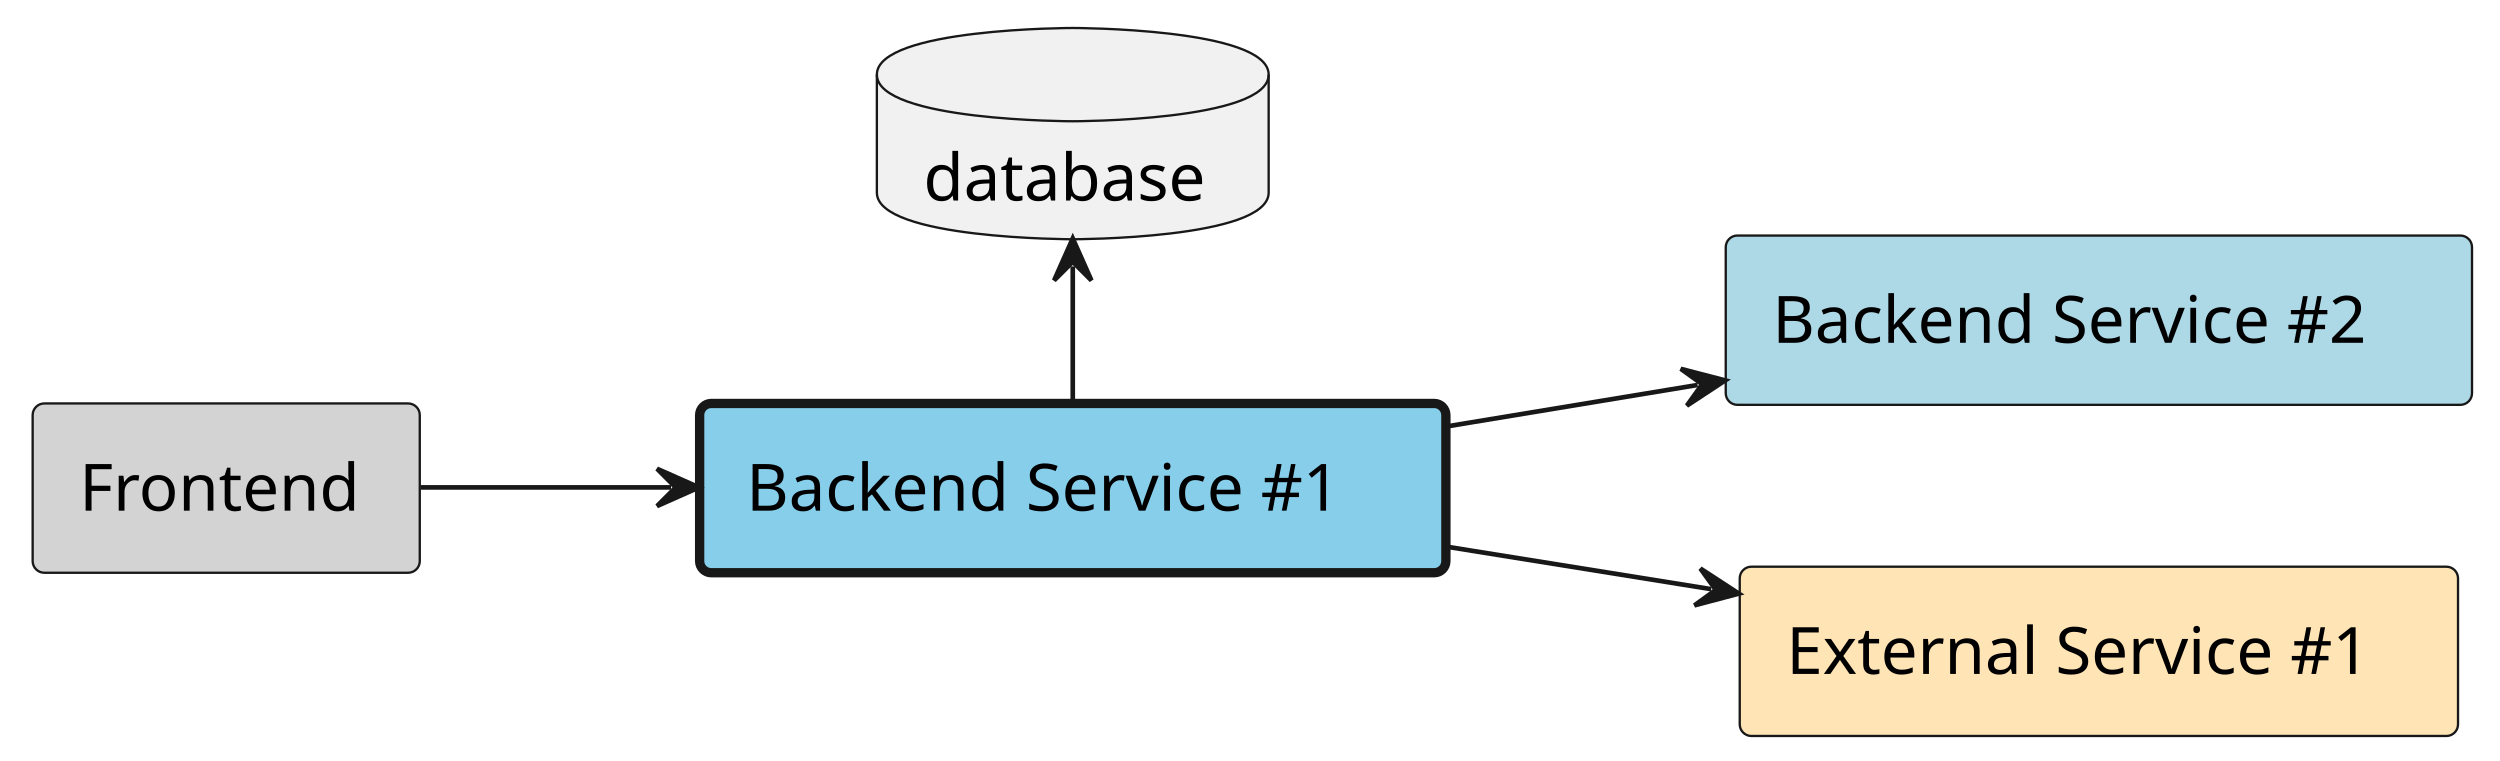
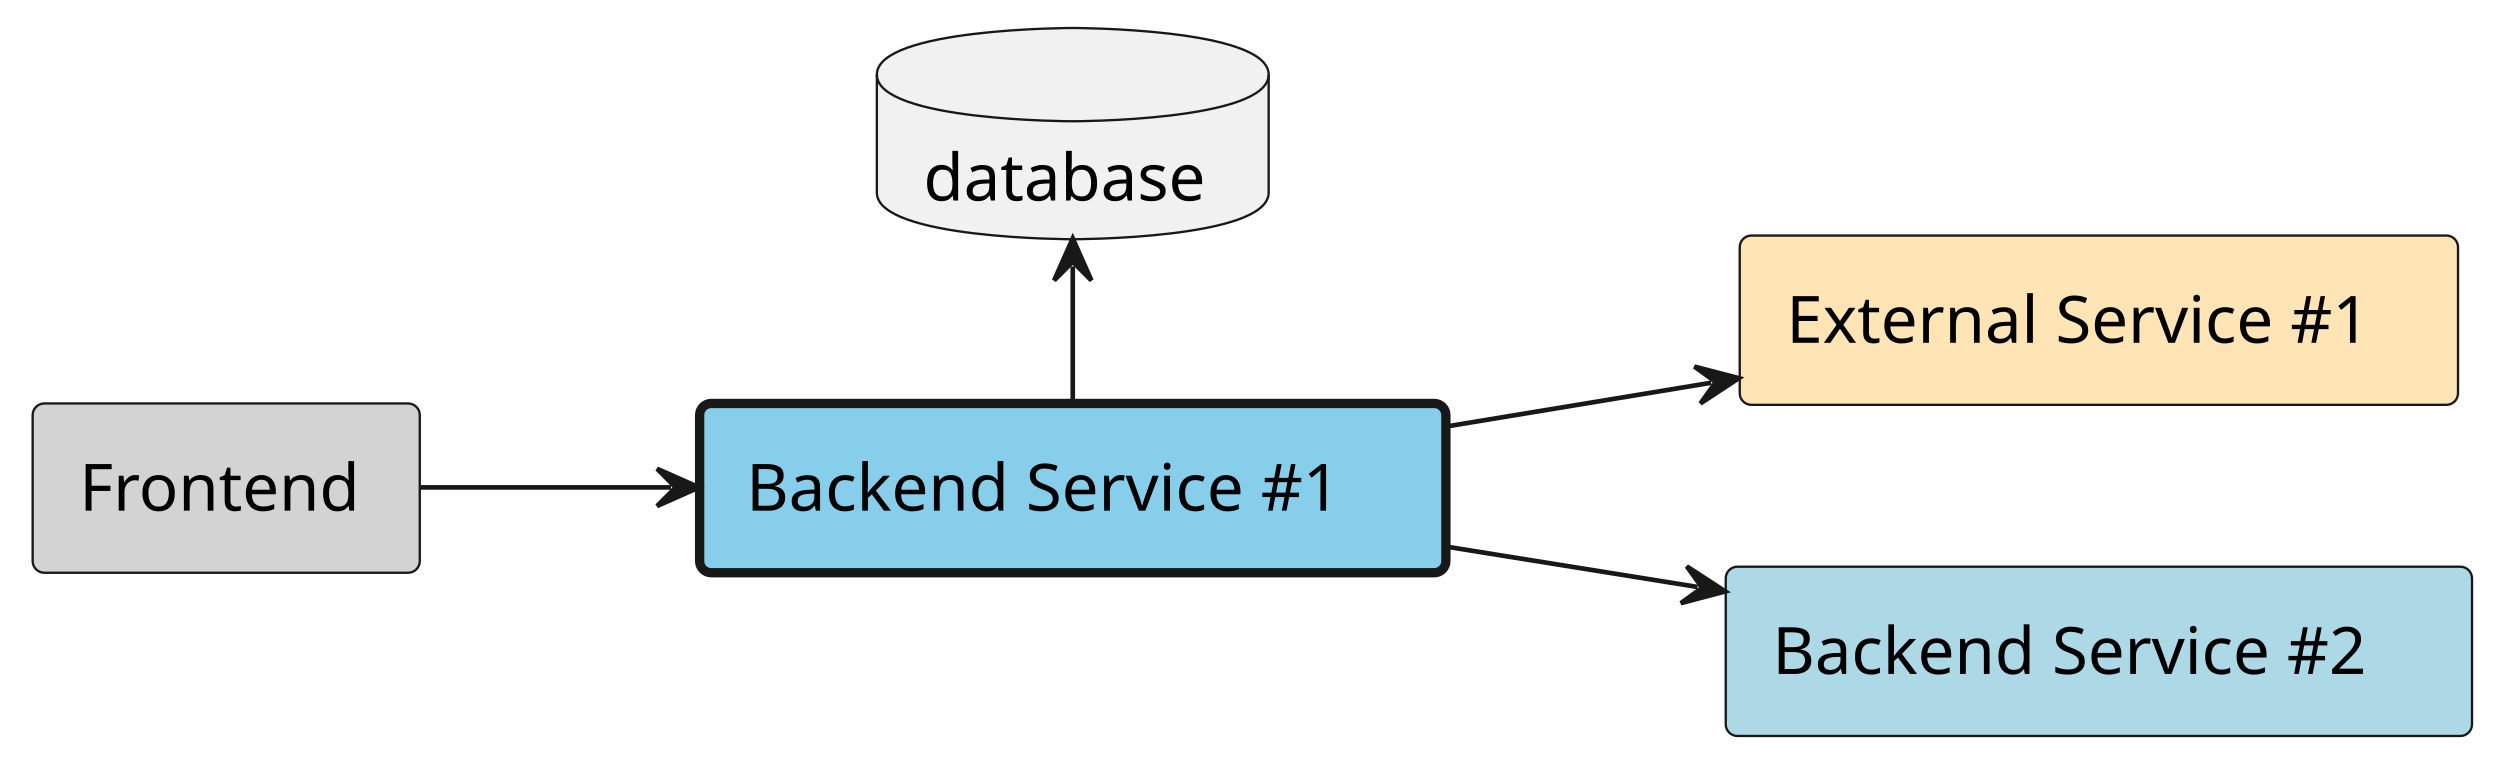
<svg xmlns="http://www.w3.org/2000/svg" contentStyleType="text/css" height="163px" preserveAspectRatio="none" style="width:536px;height:163px;background:#FFFFFF;" version="1.1" viewBox="0 0 536 163" width="536px" zoomAndPan="magnify">
  <defs />
  <g>
    <g id="elem_frontend">
      <rect fill="#D3D3D3" height="36.297" rx="2.5" ry="2.5" style="stroke:#181818;stroke-width:0.5;" width="83" x="7" y="86.5" />
      <text fill="#000000" font-family="sans-serif" font-size="14" lengthAdjust="spacing" textLength="63" x="17" y="109.495">Frontend</text>
    </g>
    <g id="elem_backend_service_1">
      <rect fill="#87CEEB" height="36.297" rx="2.5" ry="2.5" style="stroke:#181818;stroke-width:2.0;" width="160" x="150" y="86.5" />
      <text fill="#000000" font-family="sans-serif" font-size="14" lengthAdjust="spacing" textLength="140" x="160" y="109.495">Backend Service #1</text>
    </g>
+     <g id="elem_external_service_1">
+       <rect fill="#FFE4B5" height="36.297" rx="2.5" ry="2.5" style="stroke:#181818;stroke-width:0.5;" width="154" x="373" y="50.5" />
+       <text fill="#000000" font-family="sans-serif" font-size="14" lengthAdjust="spacing" textLength="134" x="383" y="73.495">External Service #1</text>
+     </g>
    <g id="elem_backend_service_2">
-       <rect fill="#ADD8E6" height="36.297" rx="2.5" ry="2.5" style="stroke:#181818;stroke-width:0.5;" width="160" x="370" y="50.5" />
-       <text fill="#000000" font-family="sans-serif" font-size="14" lengthAdjust="spacing" textLength="140" x="380" y="73.495">Backend Service #2</text>
+       <rect fill="#ADD8E6" height="36.297" rx="2.5" ry="2.5" style="stroke:#181818;stroke-width:0.5;" width="160" x="370" y="121.5" />
+       <text fill="#000000" font-family="sans-serif" font-size="14" lengthAdjust="spacing" textLength="140" x="380" y="144.495">Backend Service #2</text>
    </g>
    <g id="elem_backend_service_1_database">
      <path d="M188,16 C188,6 230,6 230,6 C230,6 272,6 272,16 L272,41.297 C272,51.297 230,51.297 230,51.297 C230,51.297 188,51.297 188,41.297 L188,16 " fill="#F1F1F1" style="stroke:#181818;stroke-width:0.5;" />
      <path d="M188,16 C188,26 230,26 230,26 C230,26 272,26 272,16 " fill="none" style="stroke:#181818;stroke-width:0.5;" />
      <text fill="#000000" font-family="sans-serif" font-size="14" lengthAdjust="spacing" textLength="64" x="198" y="42.995">database</text>
    </g>
-     <g id="elem_external_service_1">
-       <rect fill="#FFE4B5" height="36.297" rx="2.5" ry="2.5" style="stroke:#181818;stroke-width:0.5;" width="154" x="373" y="121.5" />
-       <text fill="#000000" font-family="sans-serif" font-size="14" lengthAdjust="spacing" textLength="134" x="383" y="144.495">External Service #1</text>
-     </g>
    <g id="link_frontend_backend_service_1">
      <path d="M90.23,104.5 C107.92,104.5 123.27,104.5 143.87,104.5 " fill="none" id="frontend-to-backend_service_1" style="stroke:#181818;stroke-width:1.0;" />
      <polygon fill="#181818" points="149.87,104.5,140.87,100.5,144.87,104.5,140.87,108.5,149.87,104.5" style="stroke:#181818;stroke-width:1.0;" />
    </g>
+     <g id="link_backend_service_1_external_service_1">
+       <path d="M310.01,91.45 C330.48,88.07 346.56,85.418 366.89,82.058 " fill="none" id="backend_service_1-to-external_service_1" style="stroke:#181818;stroke-width:1.0;" />
+       <polygon fill="#181818" points="372.81,81.08,363.278,78.601,367.877,81.895,364.583,86.494,372.81,81.08" style="stroke:#181818;stroke-width:1.0;" />
+     </g>
    <g id="link_backend_service_1_backend_service_2">
-       <path d="M310.01,91.45 C329.51,88.23 344.47,85.757 363.97,82.537 " fill="none" id="backend_service_1-to-backend_service_2" style="stroke:#181818;stroke-width:1.0;" />
-       <polygon fill="#181818" points="369.89,81.56,360.359,79.08,364.957,82.375,361.662,86.973,369.89,81.56" style="stroke:#181818;stroke-width:1.0;" />
+       <path d="M310.01,117.19 C329.51,120.32 344.466,122.719 363.966,125.849 " fill="none" id="backend_service_1-to-backend_service_2" style="stroke:#181818;stroke-width:1.0;" />
+       <polygon fill="#181818" points="369.89,126.8,361.638,121.424,364.953,126.008,360.37,129.323,369.89,126.8" style="stroke:#181818;stroke-width:1.0;" />
    </g>
    <g id="link_backend_service_1_database_backend_service_1">
      <path d="M230,57.12 C230,57.12 230,79.17 230,79.17 C230,79.17 230,82.3 230,86.36 " fill="none" id="backend_service_1_database-backto-backend_service_1" style="stroke:#181818;stroke-width:1.0;" />
      <polygon fill="#181818" points="230,51.12,226,60.12,230,56.12,234,60.12,230,51.12" style="stroke:#181818;stroke-width:1.0;" />
    </g>
-     <g id="link_backend_service_1_external_service_1">
-       <path d="M310.01,117.19 C330.48,120.47 346.556,123.047 366.886,126.317 " fill="none" id="backend_service_1-to-external_service_1" style="stroke:#181818;stroke-width:1.0;" />
-       <polygon fill="#181818" points="372.81,127.27,364.559,121.891,367.873,126.476,363.289,129.79,372.81,127.27" style="stroke:#181818;stroke-width:1.0;" />
-     </g>
  </g>
</svg>
